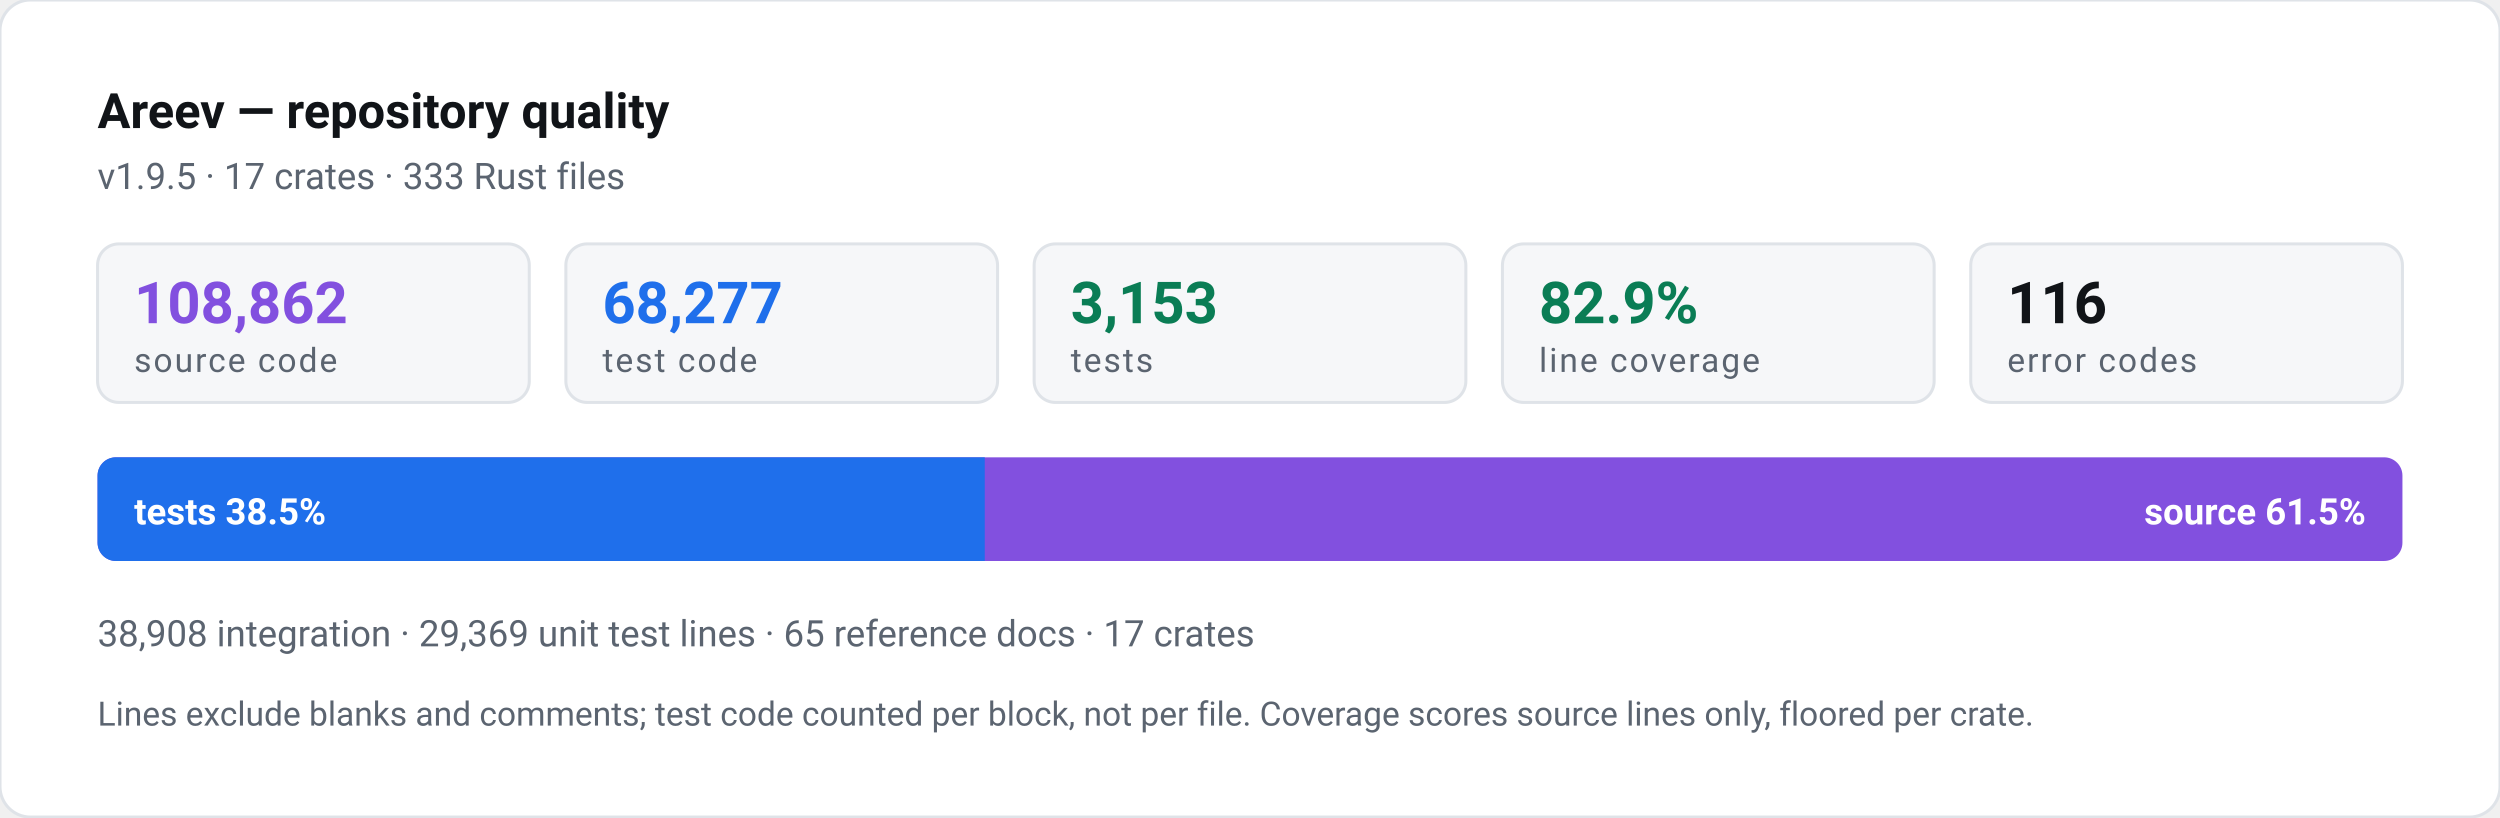
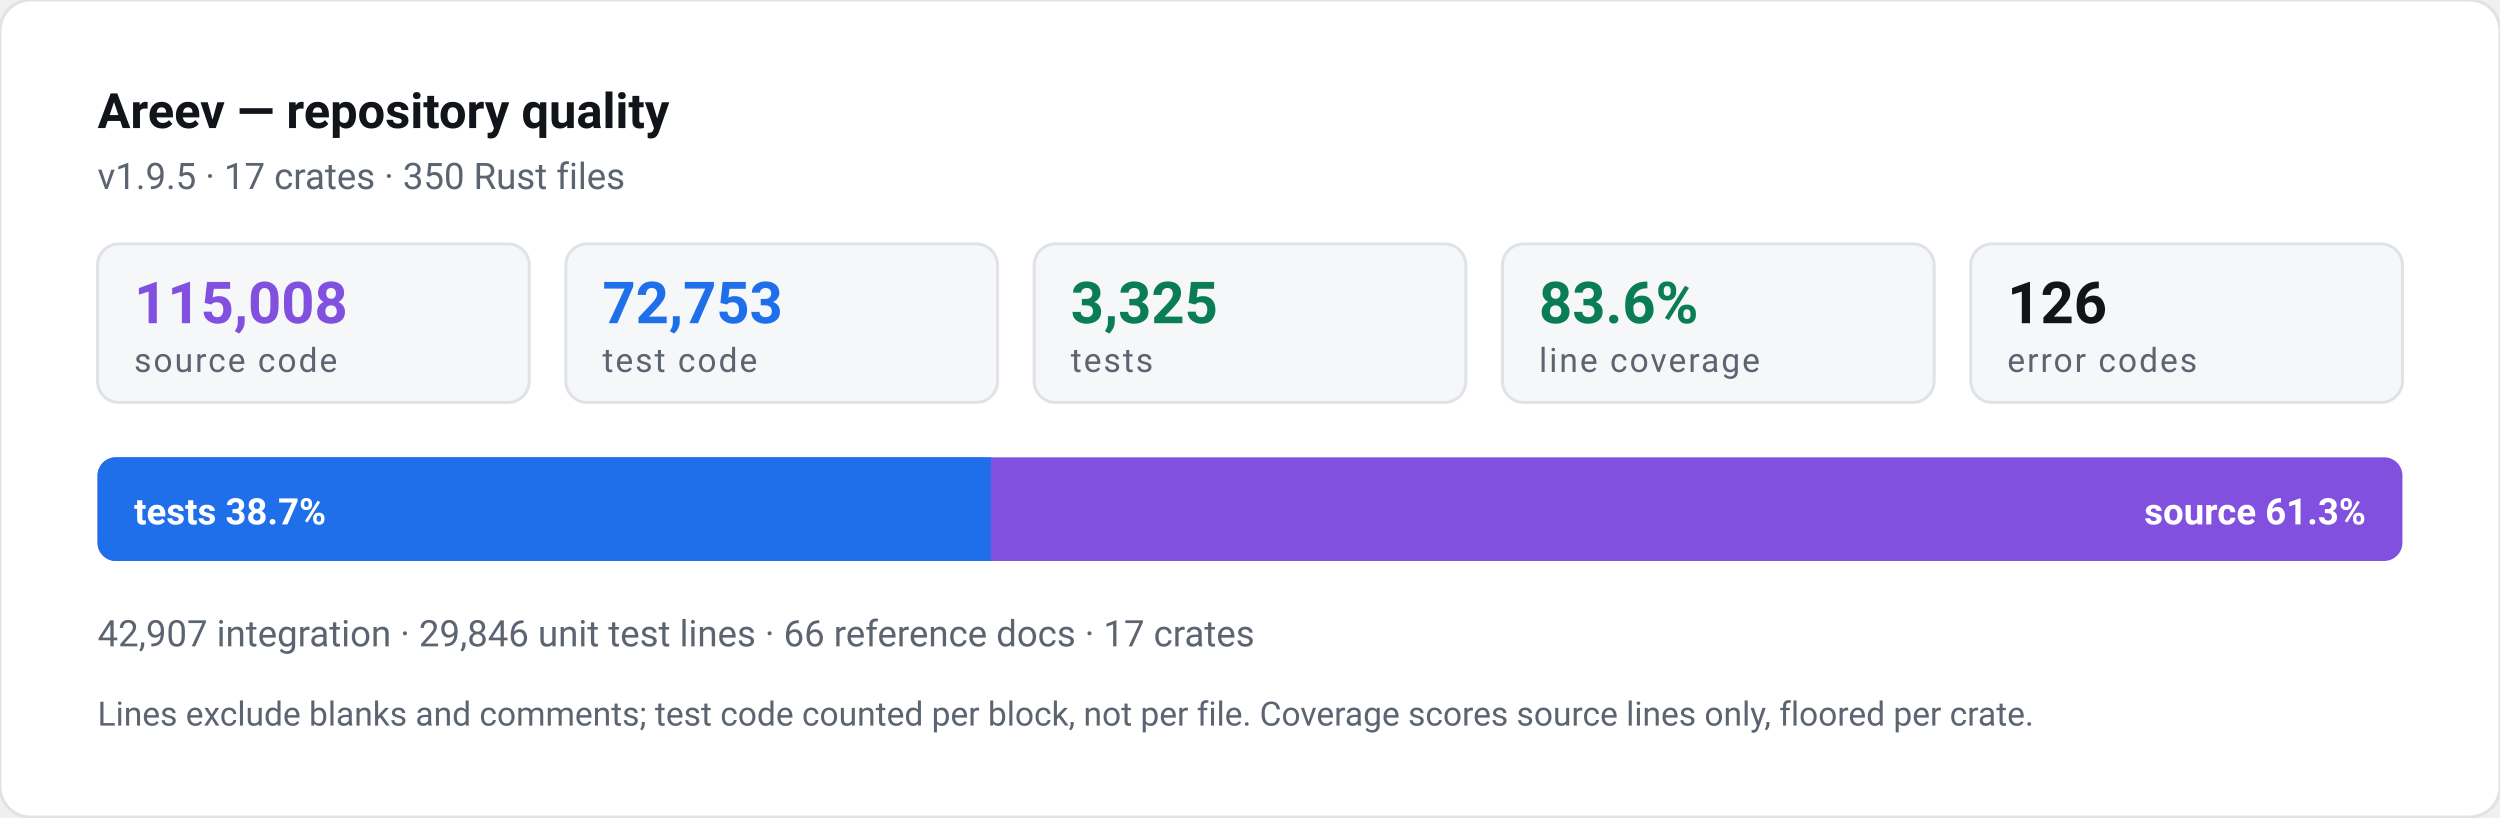
- <svg xmlns="http://www.w3.org/2000/svg" width="820" height="268" viewBox="0 0 820 268" role="img" aria-label="Areev repository quality: 68,277 lines of test code against 108,862 lines of source, 3,153 tests, 82.9% line coverage">
+ <svg xmlns="http://www.w3.org/2000/svg" width="820" height="268" viewBox="0 0 820 268" role="img" aria-label="Areev repository quality: 72,753 lines of test code against 115,008 lines of source, 3,325 tests, 83.6% line coverage">
  <style>text{font-family:ui-sans-serif,-apple-system,"Segoe UI",Roboto,Helvetica,Arial,sans-serif}.n{font-weight:700;font-variant-numeric:tabular-nums}.l{font-size:11px;letter-spacing:.06em;text-transform:uppercase}</style>
  <rect width="820" height="268" rx="10" fill="#ffffff" stroke="#dfe3e8" />
  <text x="32" y="42" class="n" font-size="16" fill="#111418">Areev — repository quality</text>
-   <text x="32" y="62" font-size="12" fill="#5b6470">v1.9.5 · 17 crates · 333 Rust files</text>
+   <text x="32" y="62" font-size="12" fill="#5b6470">v1.9.5 · 17 crates · 350 Rust files</text>
  <rect x="32.0" y="80" width="141.6" height="52" rx="7" fill="#f6f7f9" stroke="#dfe3e8" />
-   <text x="44.0" y="106" class="n" font-size="19" fill="#8250df">108,862</text>
+   <text x="44.0" y="106" class="n" font-size="19" fill="#8250df">115,008</text>
  <text x="44.0" y="122" class="l" fill="#5b6470">source code</text>
  <rect x="185.6" y="80" width="141.6" height="52" rx="7" fill="#f6f7f9" stroke="#dfe3e8" />
-   <text x="197.6" y="106" class="n" font-size="19" fill="#1f6feb">68,277</text>
+   <text x="197.6" y="106" class="n" font-size="19" fill="#1f6feb">72,753</text>
  <text x="197.6" y="122" class="l" fill="#5b6470">test code</text>
  <rect x="339.2" y="80" width="141.6" height="52" rx="7" fill="#f6f7f9" stroke="#dfe3e8" />
-   <text x="351.2" y="106" class="n" font-size="19" fill="#0a7d55">3,153</text>
+   <text x="351.2" y="106" class="n" font-size="19" fill="#0a7d55">3,325</text>
  <text x="351.2" y="122" class="l" fill="#5b6470">tests</text>
  <rect x="492.8" y="80" width="141.6" height="52" rx="7" fill="#f6f7f9" stroke="#dfe3e8" />
-   <text x="504.8" y="106" class="n" font-size="19" fill="#0a7d55">82.9%</text>
+   <text x="504.8" y="106" class="n" font-size="19" fill="#0a7d55">83.6%</text>
  <text x="504.8" y="122" class="l" fill="#5b6470">line coverage</text>
  <rect x="646.4" y="80" width="141.6" height="52" rx="7" fill="#f6f7f9" stroke="#dfe3e8" />
-   <text x="658.4" y="106" class="n" font-size="19" fill="#111418">116</text>
+   <text x="658.4" y="106" class="n" font-size="19" fill="#111418">126</text>
  <text x="658.4" y="122" class="l" fill="#5b6470">error codes</text>
  <rect x="32" y="150" width="756" height="34" rx="6" fill="#8250df" />
-   <path d="M32 156a6 6 0 0 1 6-6h285v34h-285a6 6 0 0 1-6-6z" fill="#1f6feb" />
-   <text x="44" y="172" class="n" font-size="12" fill="#ffffff">tests 38.5%</text>
-   <text x="776" y="172" class="n" font-size="12" fill="#ffffff" text-anchor="end">source 61.5%</text>
-   <text x="32" y="212" font-size="12" fill="#5b6470">38,908 integration · 29,369 unit test lines · 65 reference docs · 17 crates</text>
+   <path d="M32 156a6 6 0 0 1 6-6h287v34h-287a6 6 0 0 1-6-6z" fill="#1f6feb" />
+   <text x="44" y="172" class="n" font-size="12" fill="#ffffff">tests 38.7%</text>
+   <text x="776" y="172" class="n" font-size="12" fill="#ffffff" text-anchor="end">source 61.3%</text>
+   <text x="32" y="212" font-size="12" fill="#5b6470">42,907 integration · 29,846 unit test lines · 66 reference docs · 17 crates</text>
  <text x="32" y="238" font-size="11" fill="#5b6470">Lines exclude blanks and comments; test code counted per block, not per file. Coverage scores source lines only, floored per crate.</text>
</svg>
